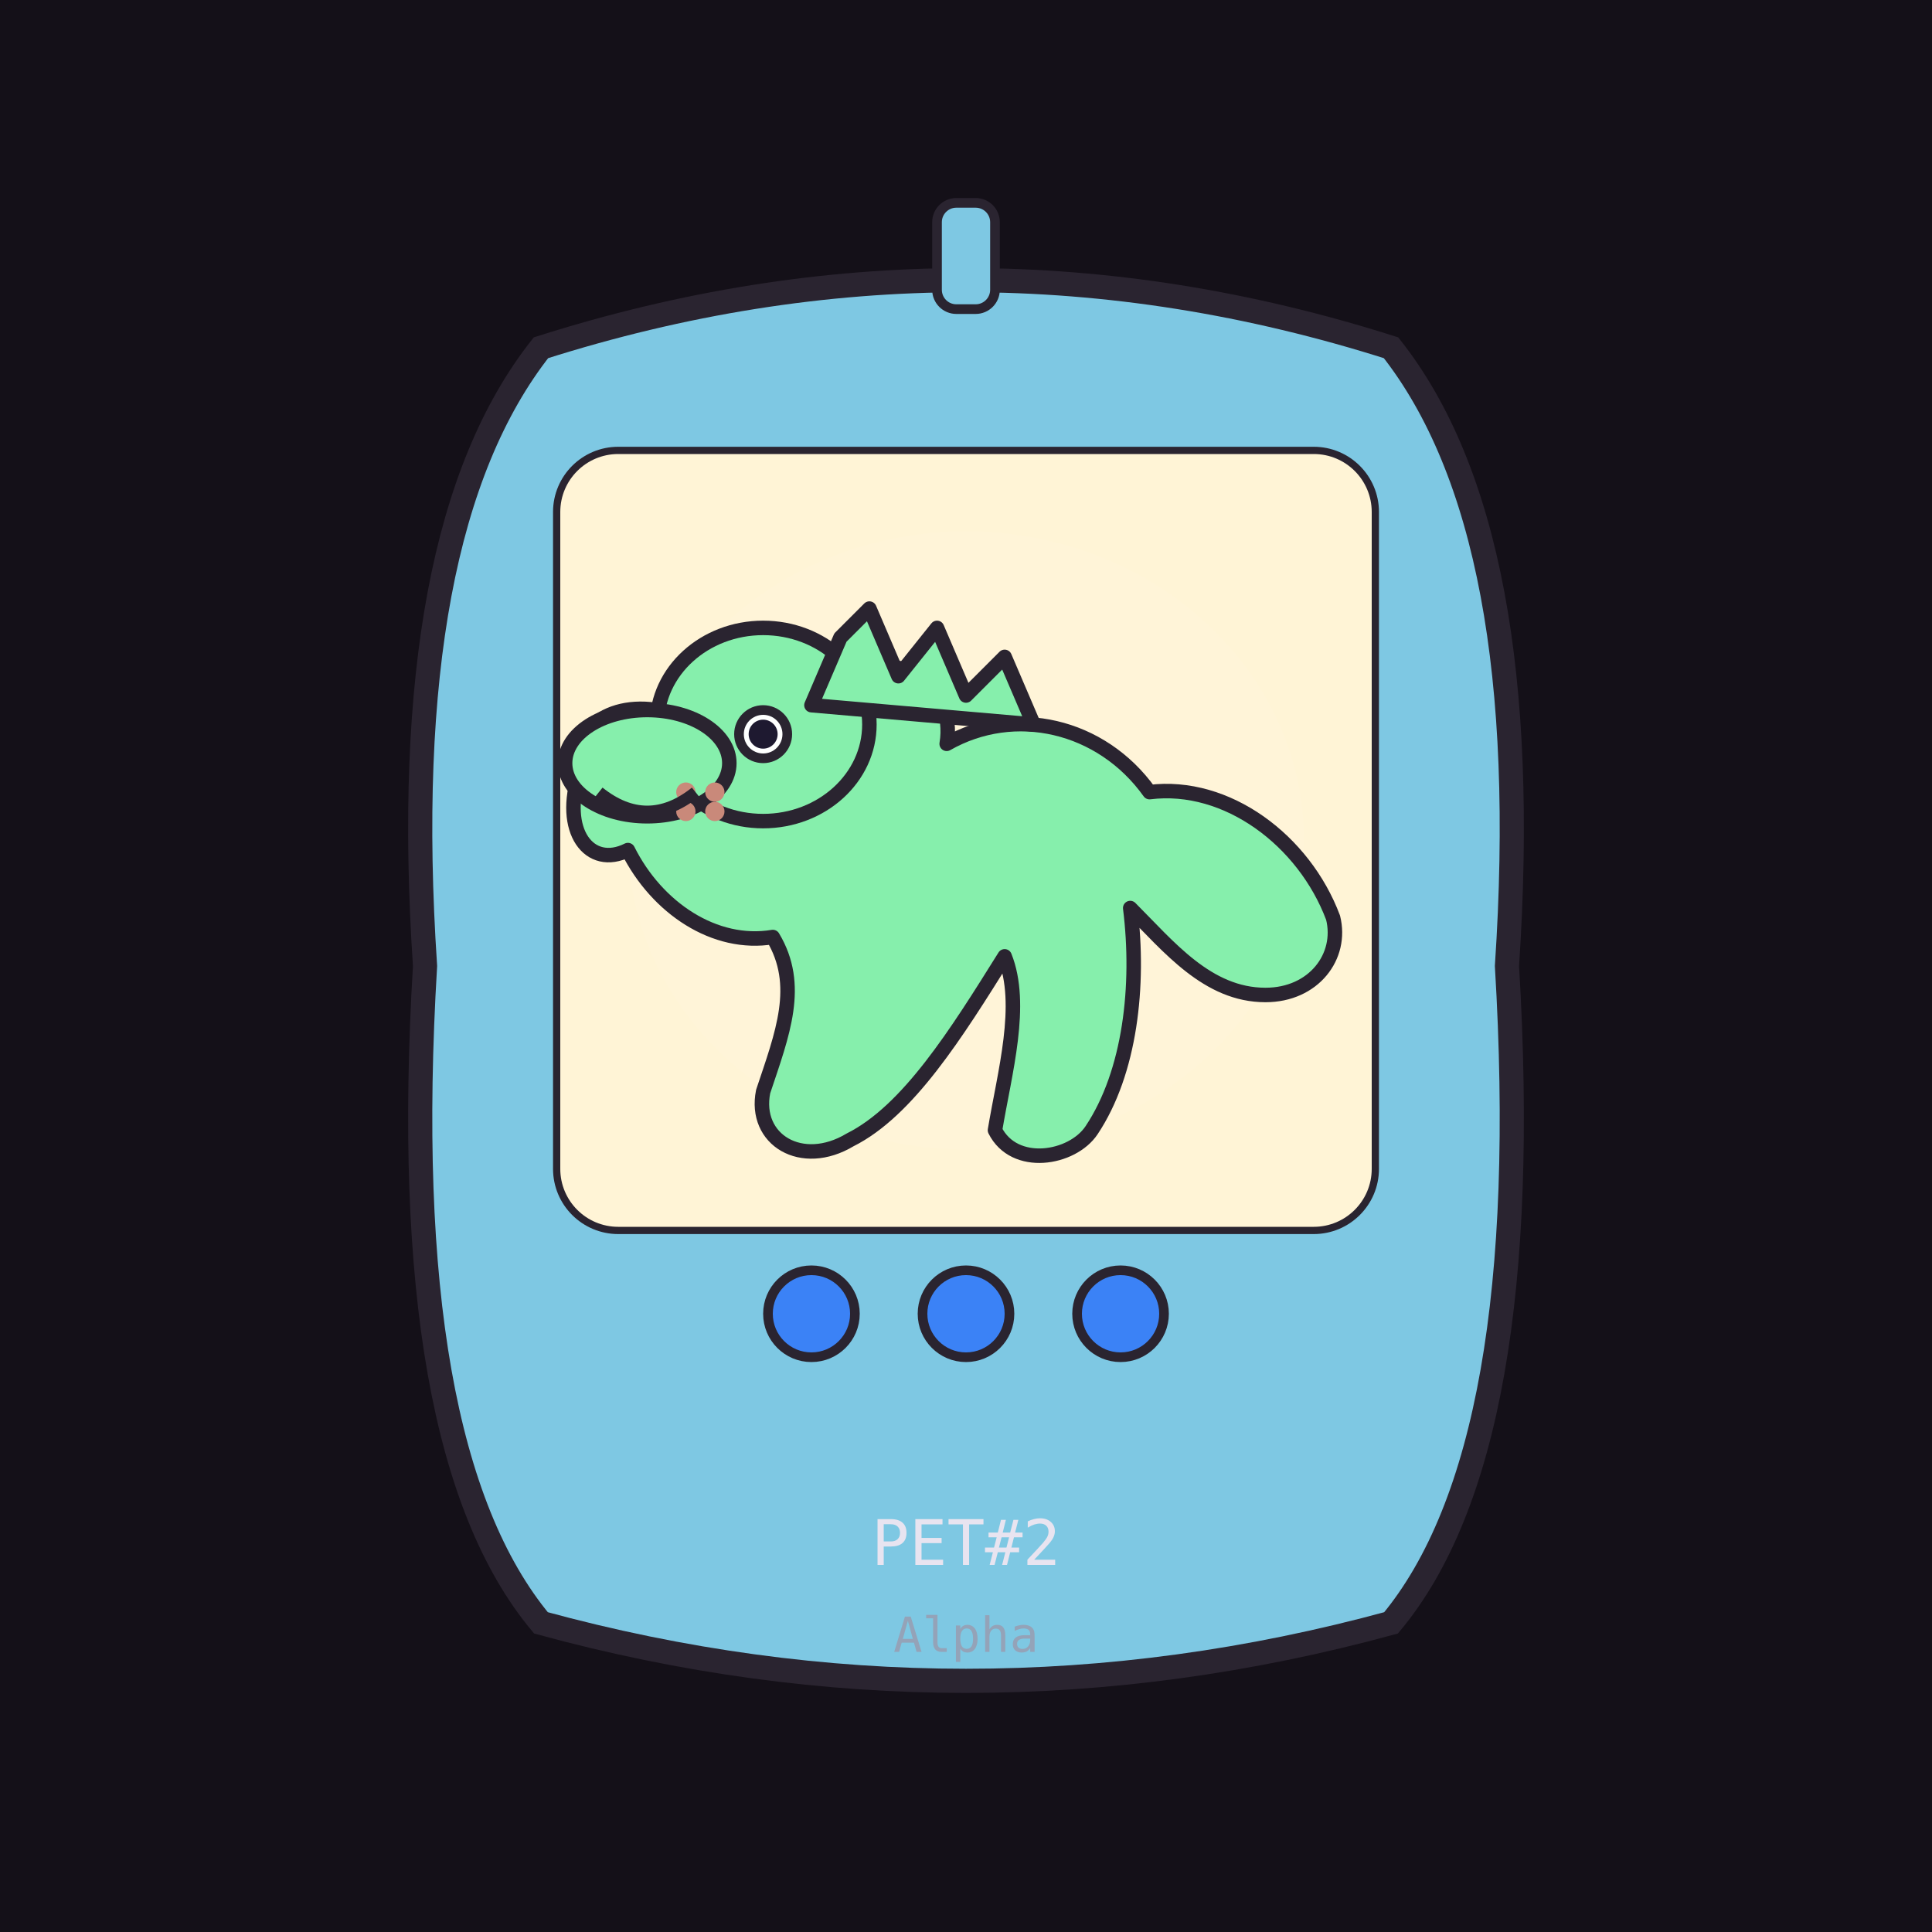
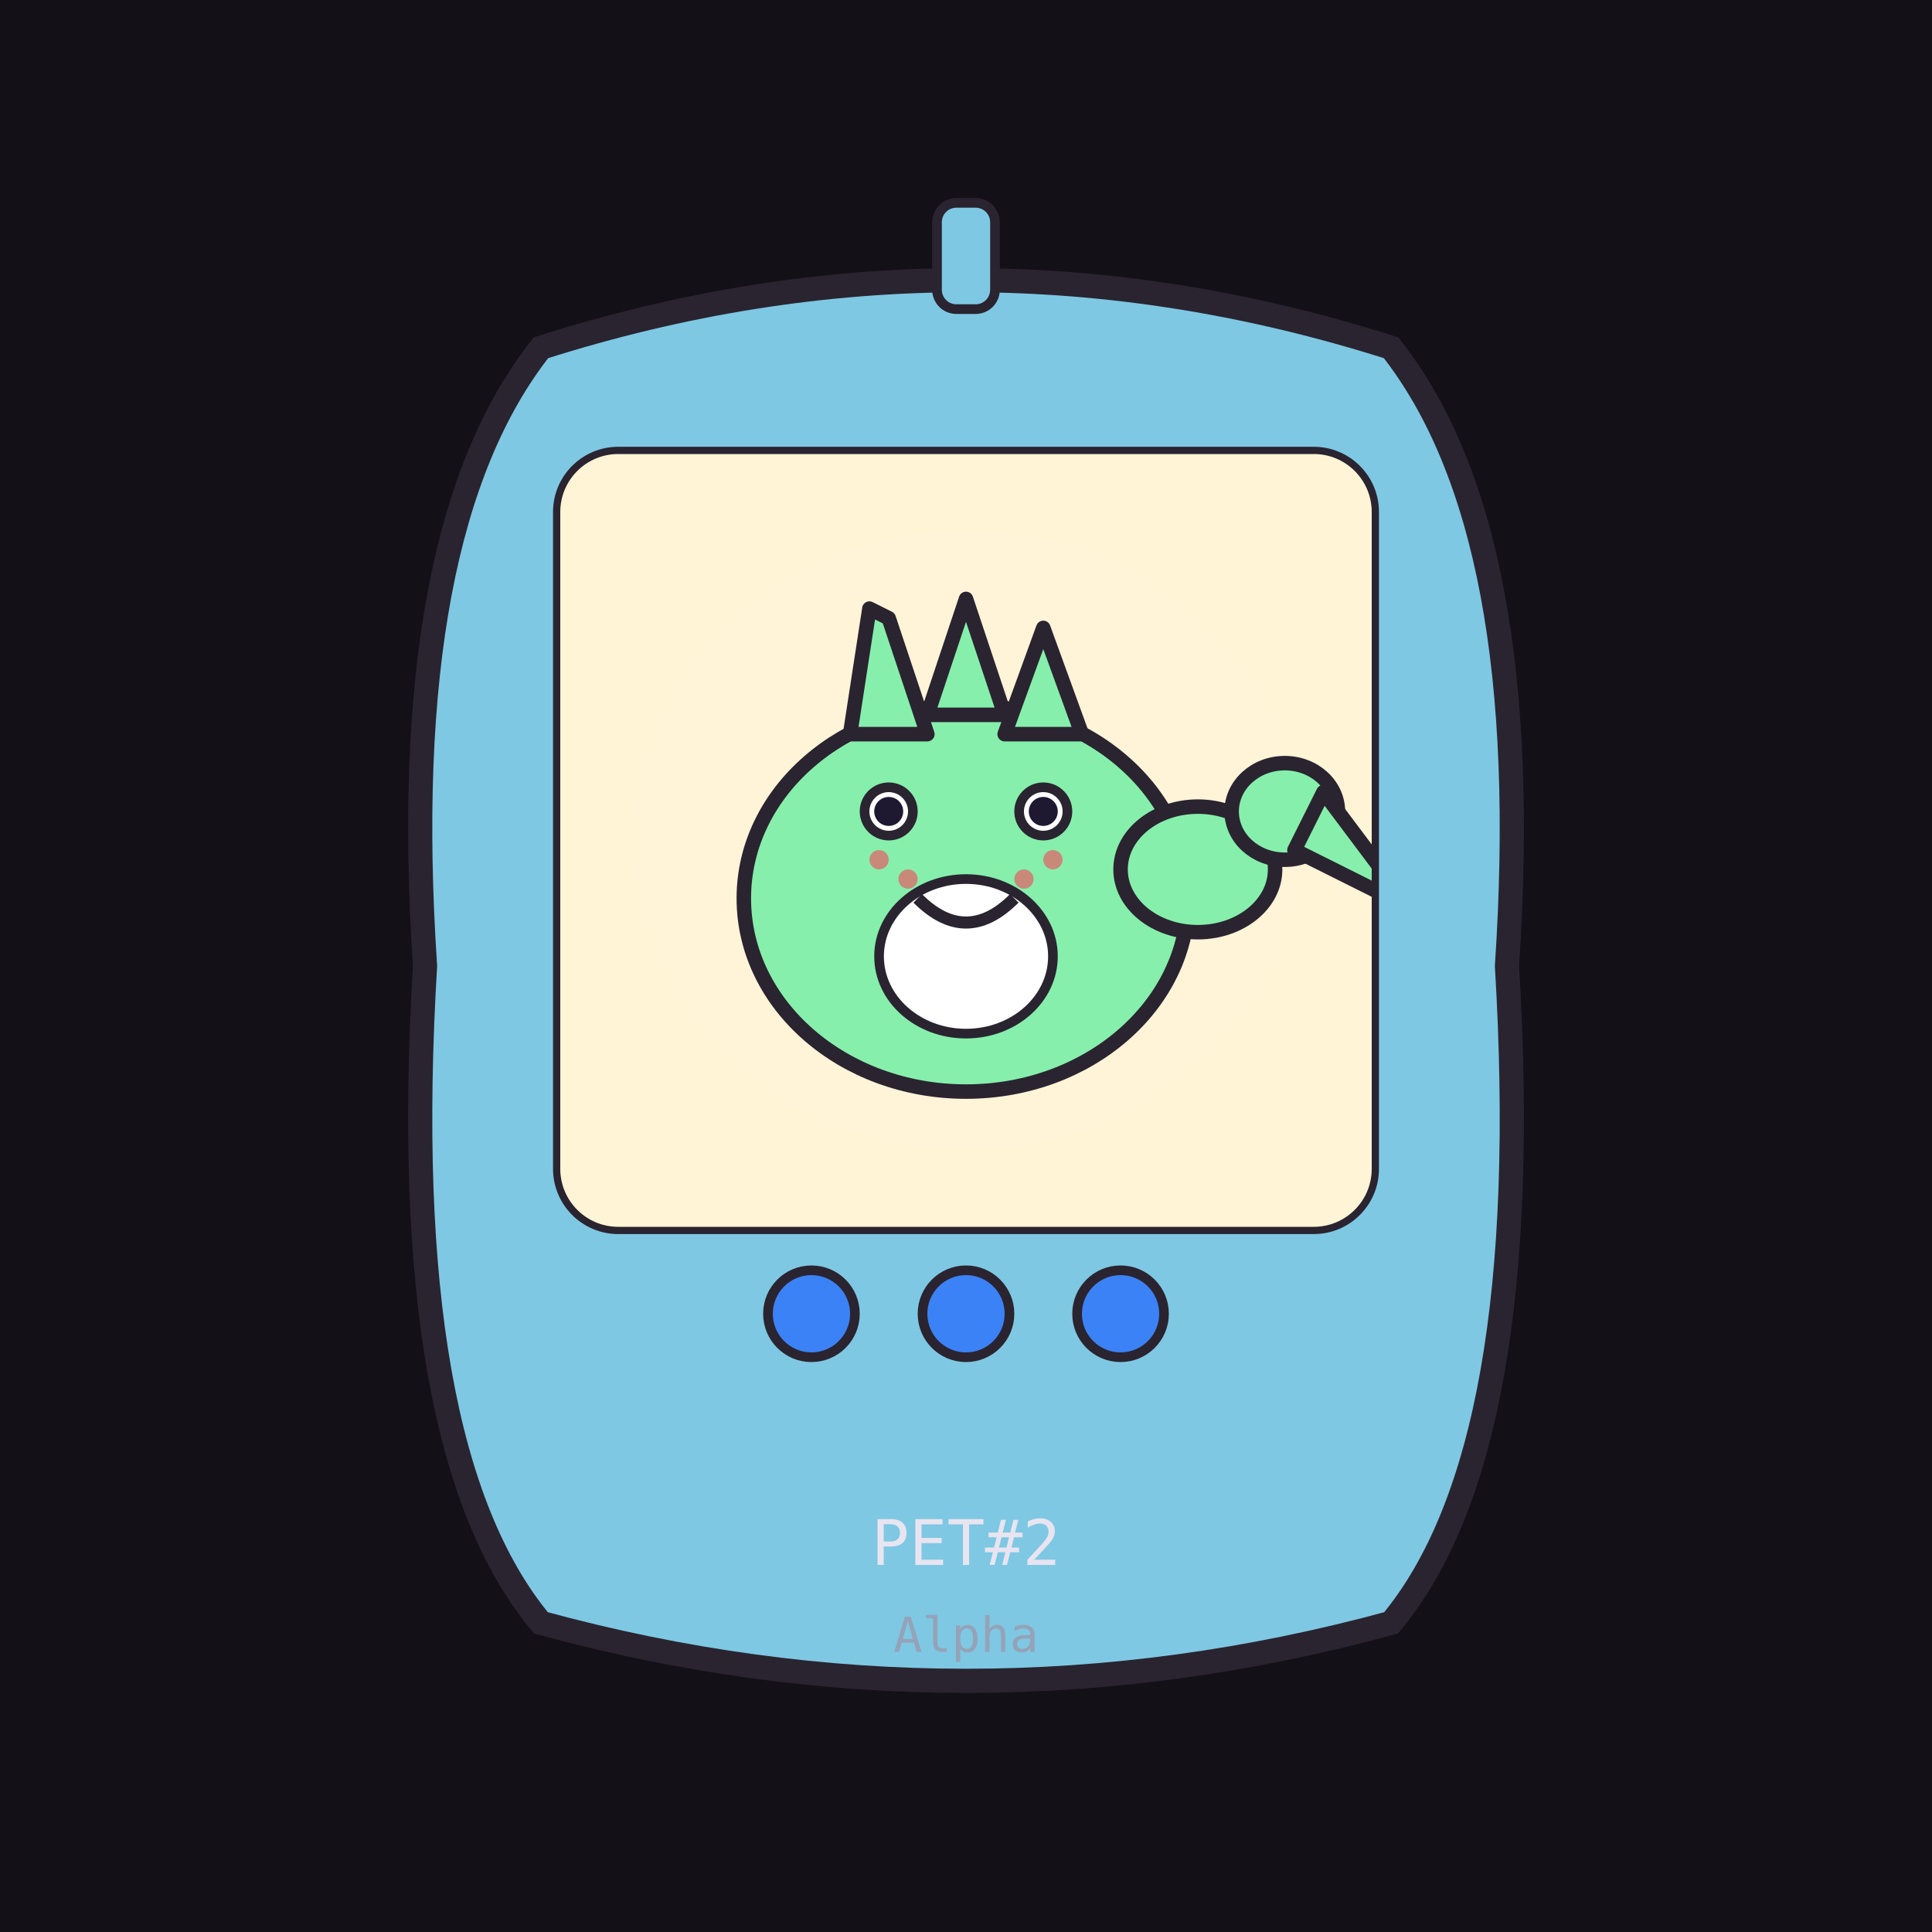
<svg xmlns="http://www.w3.org/2000/svg" viewBox="0 0 400 400">
  <defs>
    <clipPath id="scr">
      <rect x="116" y="94" width="168" height="160" rx="12" />
    </clipPath>
  </defs>
  <rect width="400" height="400" fill="#141018" />
  <path fill="#7ec8e3" stroke="#2a2430" stroke-width="5" d="M112 72 Q200 44 288 72 Q318 110 312 200 Q318 300 288 336 Q200 360 112 336 Q82 300 88 200 Q82 110 112 72 Z" />
  <rect x="194" y="42" width="12" height="22" rx="4" fill="#7ec8e3" stroke="#2a2430" stroke-width="2" />
  <rect x="116" y="94" width="168" height="160" rx="12" fill="#0c0a10" stroke="#2a2430" stroke-width="3" />
  <circle cx="168" cy="272" r="9" fill="#3b82f6" stroke="#2a2430" stroke-width="2" />
  <circle cx="200" cy="272" r="9" fill="#3b82f6" stroke="#2a2430" stroke-width="2" />
  <circle cx="232" cy="272" r="9" fill="#3b82f6" stroke="#2a2430" stroke-width="2" />
  <text x="200" y="324" text-anchor="middle" fill="#e8e4f0" font-size="13" font-family="monospace">PET#2</text>
  <text x="200" y="342" text-anchor="middle" fill="#94a3b8" font-size="10" font-family="monospace">Alpha</text>
  <g clip-path="url(#scr)">
    <g>
      <rect x="116" y="94" width="168" height="160" fill="#fff4d6" />
      <ellipse cx="200" cy="174" rx="70" ry="64" fill="#fff" fill-opacity=".04">
        <animate attributeName="fill-opacity" values=".04;.12;.04" dur="2.8s" repeatCount="indefinite" />
      </ellipse>
      <g data-dino="1">
-         <path data-dino-body="1" data-tail="1" d="M120 160 C118 150 128 144 140 148 C148 134 164 128 176 140 C186 134 198 142 196 154 C210 146 228 150 238 164 C254 162 270 174 276 190 C278 198 272 206 262 206 C250 206 242 196 234 188 C236 204 234 222 226 234 C222 240 210 242 206 234 C208 222 212 208 208 198 C198 214 188 230 176 236 C166 242 156 236 158 226 C162 214 166 204 160 194 C148 196 136 188 130 176 C122 180 116 172 120 160 Z" fill="#86efac" stroke="#2a2430" stroke-width="3" stroke-linejoin="round" />
-         <ellipse data-dino-head="1" cx="158" cy="150" rx="22" ry="20" fill="#86efac" stroke="#2a2430" stroke-width="3" stroke-linejoin="round" />
-         <ellipse cx="134" cy="158" rx="17" ry="11" fill="#86efac" stroke="#2a2430" stroke-width="3" stroke-linejoin="round" />
-         <polygon data-ridge="1" points="168,146 174,132 180,126 186,140 194,130 200,144 208,136 214,150" fill="#86efac" stroke="#2a2430" stroke-width="3" stroke-linejoin="round" />
+         <ellipse data-dino-body="1" data-dino-head="1" cx="200" cy="186" rx="46" ry="40" fill="#86efac" stroke="#2a2430" stroke-width="3" stroke-linejoin="round" />
+         <polygon data-ridge="1" points="176,152 180,126 184,128 192,152" fill="#86efac" stroke="#2a2430" stroke-width="3" stroke-linejoin="round" />
+         <polygon points="192,148 200,124 208,148" fill="#86efac" stroke="#2a2430" stroke-width="3" stroke-linejoin="round" />
+         <polygon points="208,152 216,130 224,152" fill="#86efac" stroke="#2a2430" stroke-width="3" stroke-linejoin="round" />
+         <ellipse data-snout="1" cx="200" cy="204" rx="14" ry="8" fill="#86efac" stroke="#2a2430" stroke-width="3" stroke-linejoin="round" />
+         <ellipse data-tail="1" cx="248" cy="180" rx="16" ry="13" fill="#86efac" stroke="#2a2430" stroke-width="3" stroke-linejoin="round" />
+         <ellipse cx="266" cy="168" rx="11" ry="10" fill="#86efac" stroke="#2a2430" stroke-width="3" stroke-linejoin="round" />
+         <polygon points="274,164 292,188 268,176" fill="#86efac" stroke="#2a2430" stroke-width="3" stroke-linejoin="round" />
+         <circle cx="186" cy="196" r="3" fill="#000" />
+         <circle cx="210" cy="202" r="3" fill="#000" />
+         <circle cx="198" cy="210" r="3" fill="#000" />
      </g>
-       <g data-face="1" data-sp="2" data-cx="158" data-ey="152" data-gap="8">
-         <circle cx="142" cy="164" r="2" fill="#c9897a" />
-         <circle cx="148" cy="168" r="2" fill="#c9897a" />
-         <circle cx="148" cy="164" r="2" fill="#c9897a" />
-         <circle cx="142" cy="168" r="2" fill="#c9897a" />
+       <ellipse data-belly="1" cx="200" cy="198" rx="18" ry="16" fill="#ffffff" stroke="#2a2430" stroke-width="2" />
+       <g data-face="1" data-sp="2" data-cx="200" data-ey="168" data-gap="16">
+         <circle cx="182" cy="178" r="2" fill="#c9897a" />
+         <circle cx="188" cy="182" r="2" fill="#c9897a" />
+         <circle cx="218" cy="178" r="2" fill="#c9897a" />
+         <circle cx="212" cy="182" r="2" fill="#c9897a" />
        <g data-eyes="0" data-kind="0">
-           <circle cx="158" cy="152" data-dino-eye="1" r="5" fill="#fff" stroke="#2a2430" stroke-width="2" />
-           <circle cx="158" cy="152" r="3" fill="#1e1930">
+           <circle cx="184" cy="168" data-dino-eye="1" r="5" fill="#fff" stroke="#2a2430" stroke-width="2" />
+           <circle cx="184" cy="168" r="3" fill="#1e1930">
+             <animate attributeName="opacity" values="1;1;1;.2;1" dur="3.2s" repeatCount="indefinite" />
+           </circle>
+           <circle cx="216" cy="168" data-dino-eye="1" r="5" fill="#fff" stroke="#2a2430" stroke-width="2" />
+           <circle cx="216" cy="168" r="3" fill="#1e1930">
            <animate attributeName="opacity" values="1;1;1;.2;1" dur="3.2s" repeatCount="indefinite" />
          </circle>
        </g>
-         <path data-snout="1" d="M124 164 Q134 172 144 164" fill="none" stroke="#2a2430" stroke-width="2.4" />
+         <path d="M190 186 Q200 196 210 186" fill="none" stroke="#2a2430" stroke-width="2.5" />
      </g>
      <animateTransform attributeName="transform" type="translate" values="0 0;1 -1;-1 1;0 0" dur="9s" repeatCount="indefinite" />
    </g>
  </g>
</svg>
